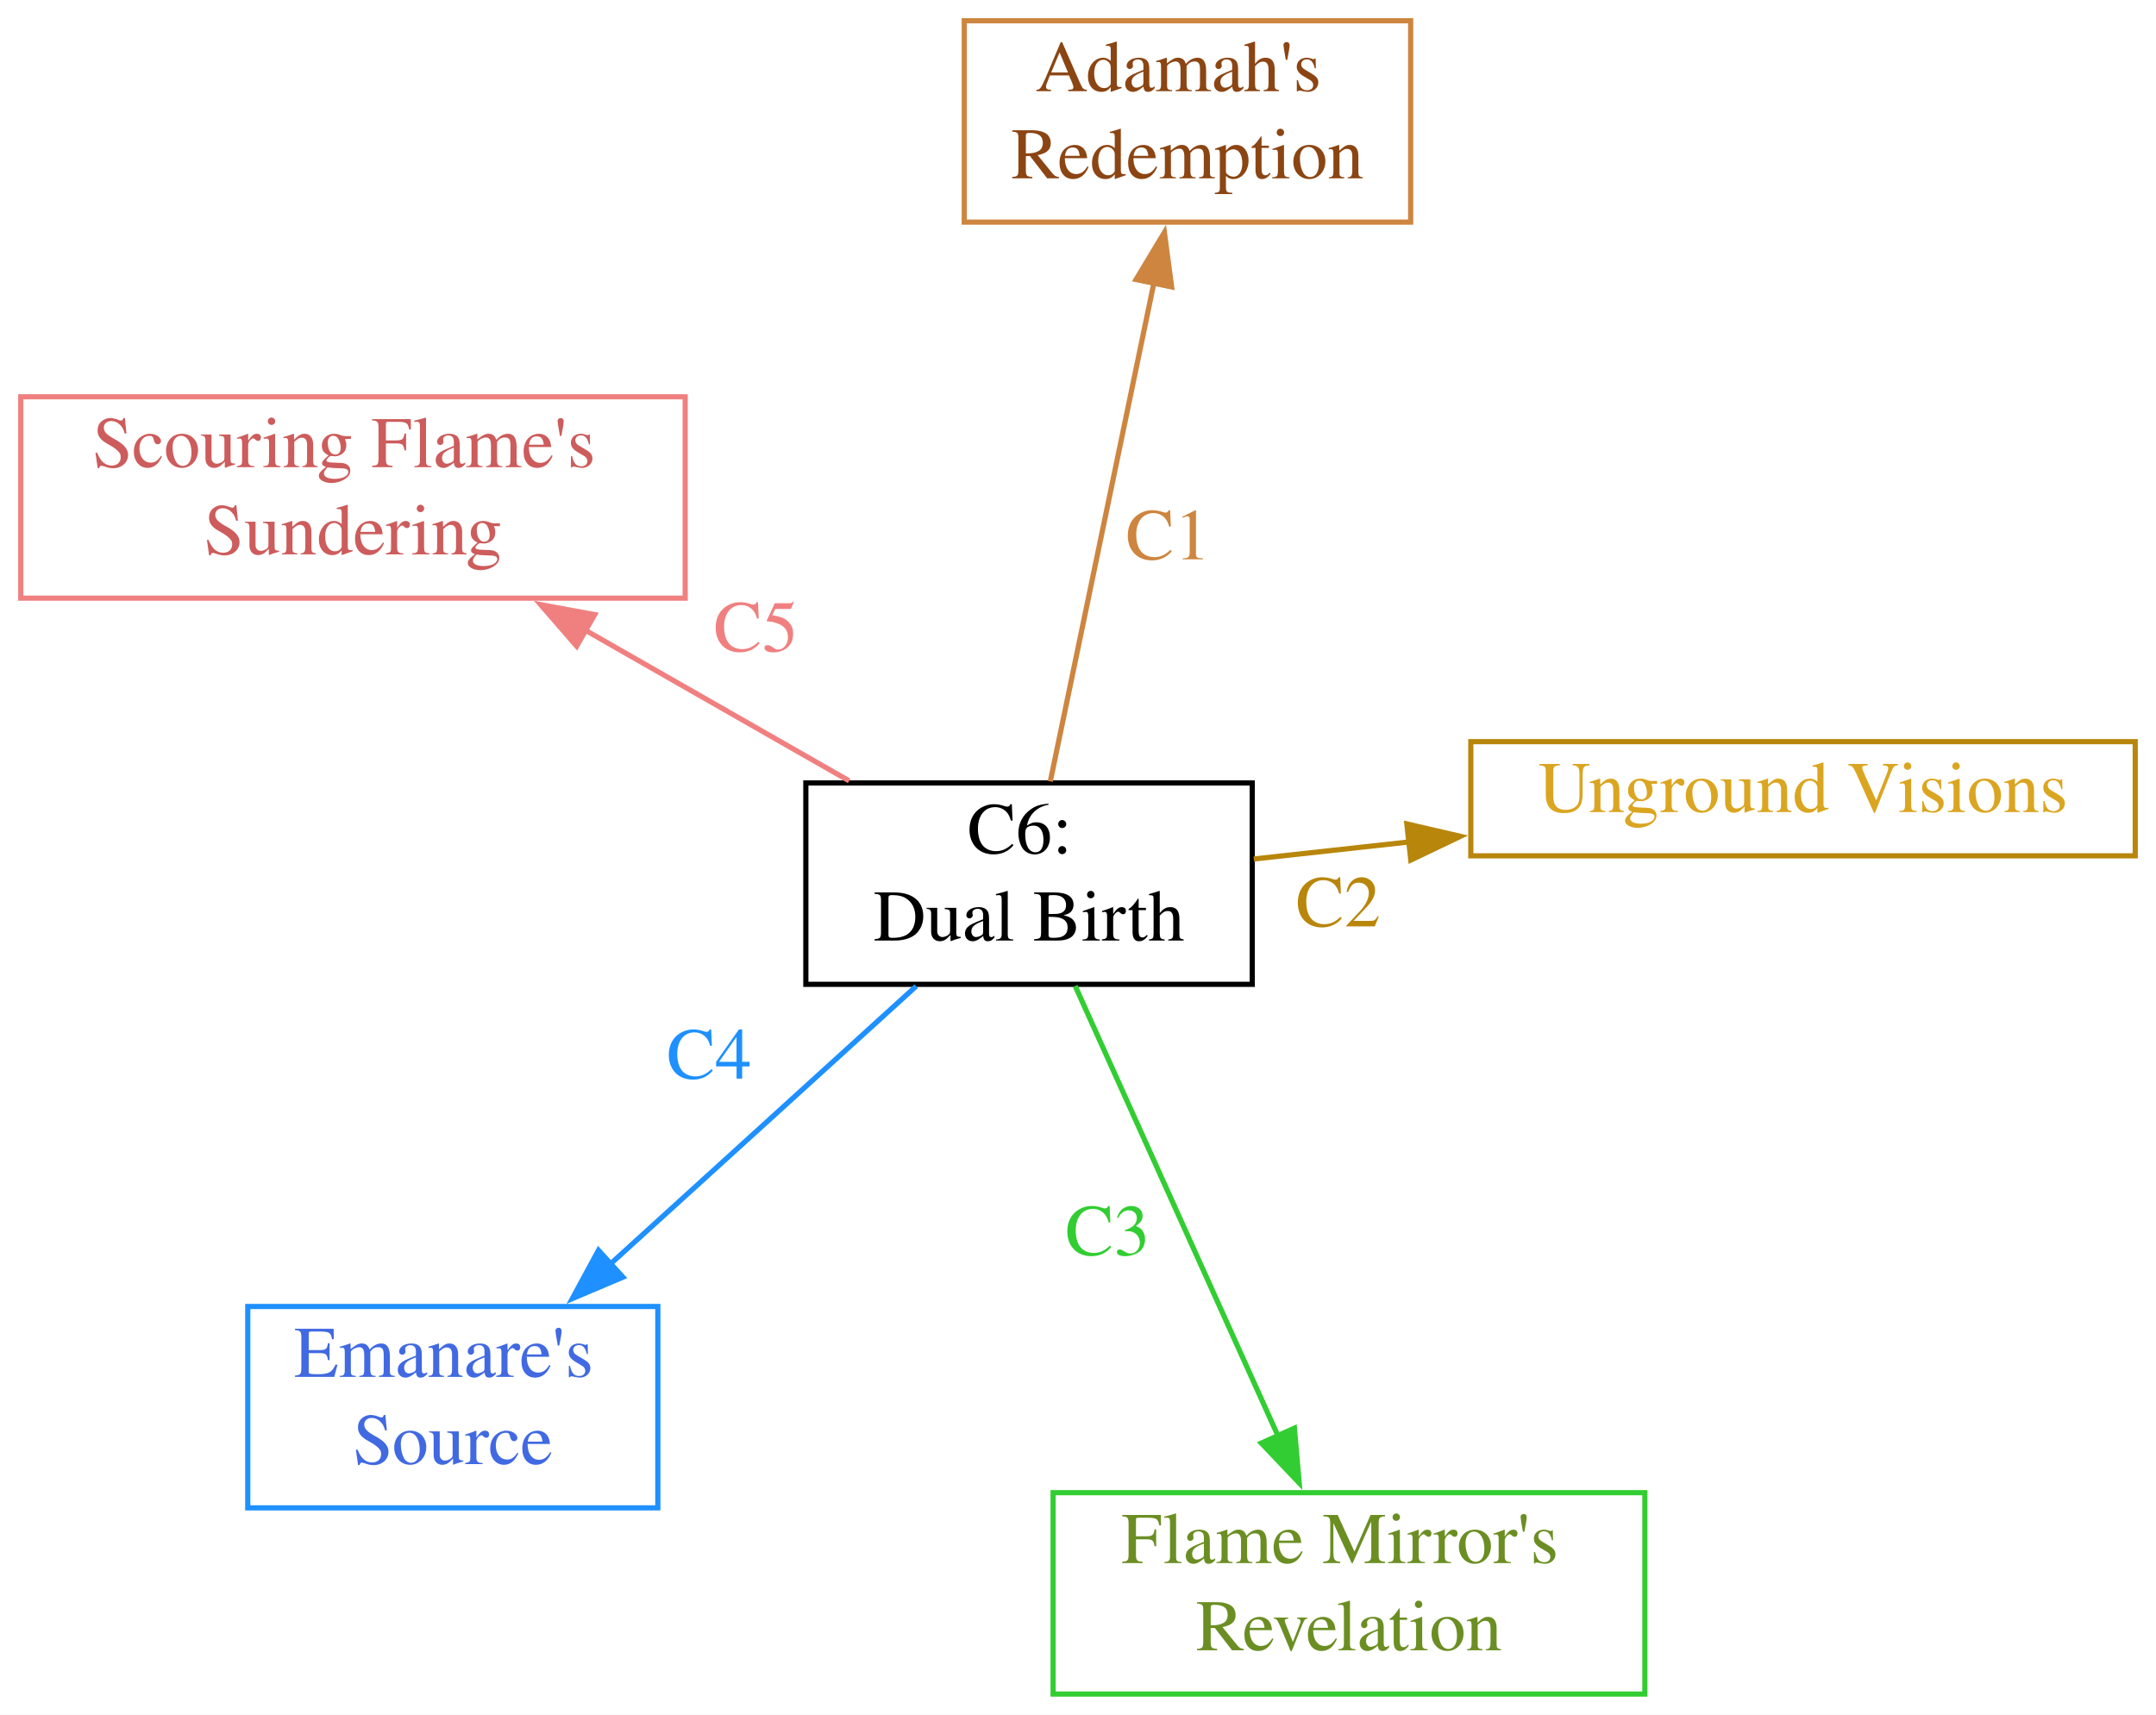
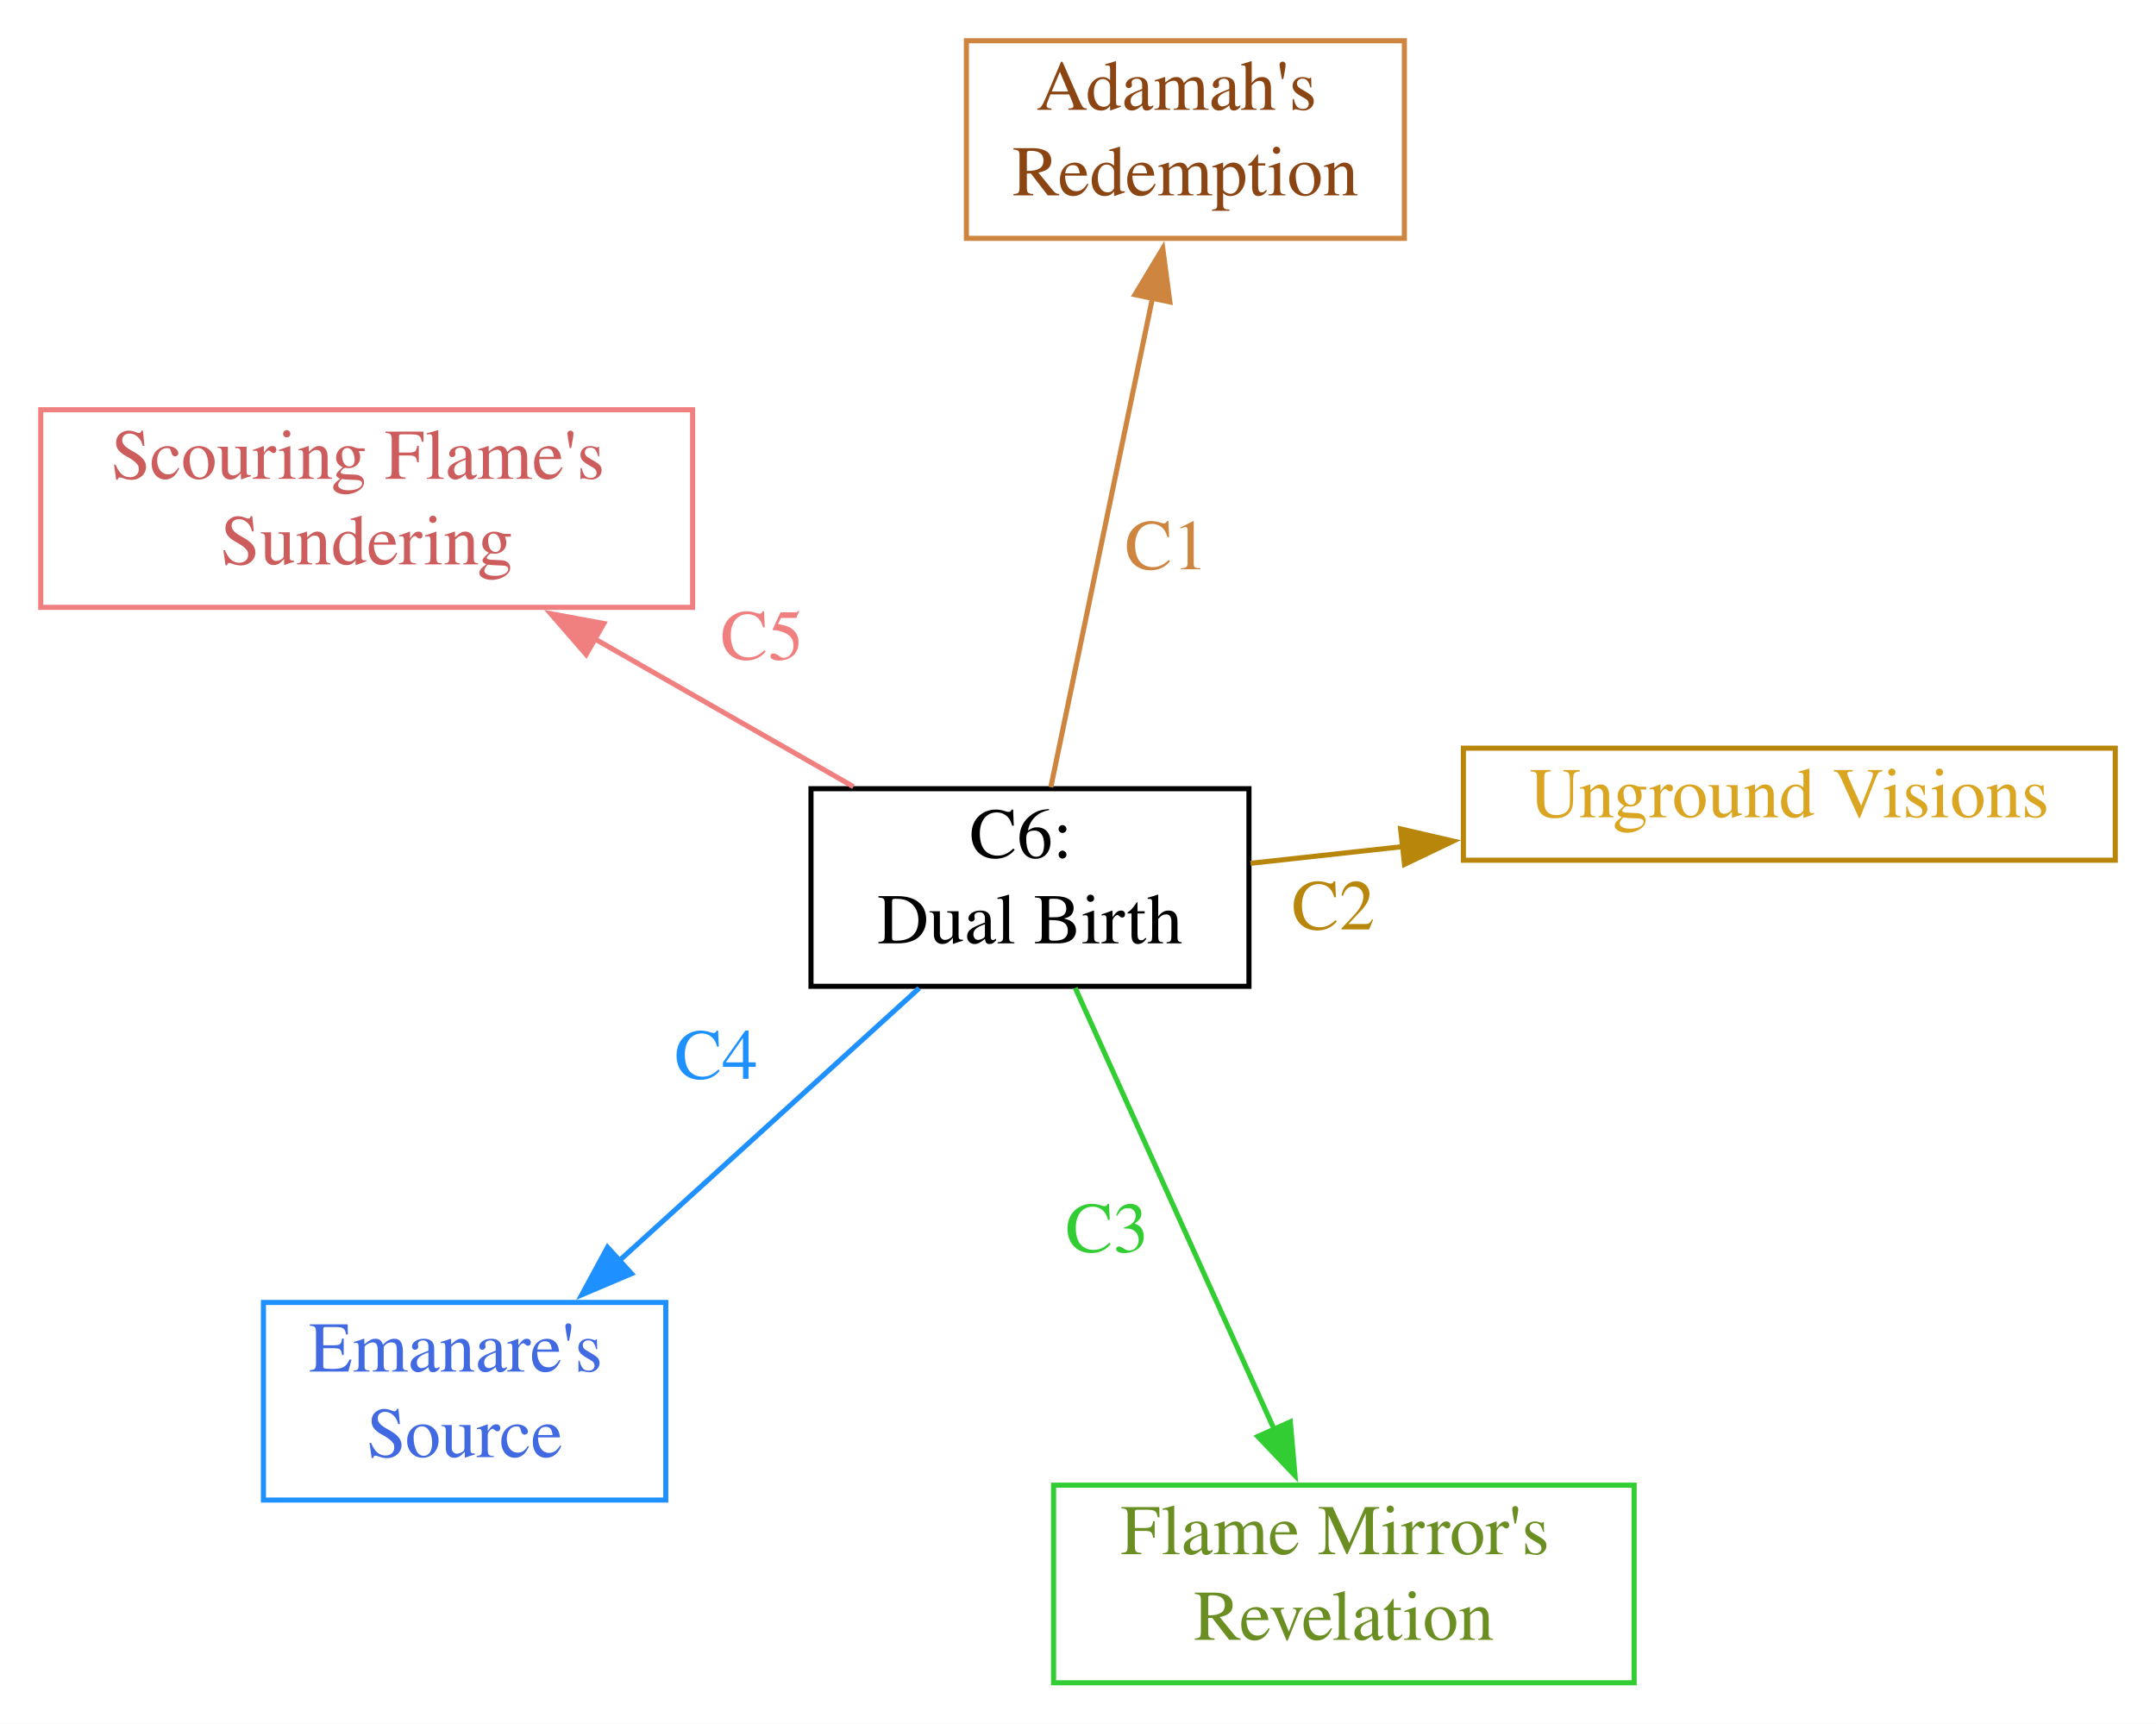
- <svg xmlns="http://www.w3.org/2000/svg" width="415.349" height="330.415" viewBox="0 0 415.349 330.415">
-   <g id="graph0" class="graph" transform="translate(198.2439,170.2626) scale(1.0)">
-     <rect x="-198.244" y="-170.263" width="415.349" height="330.415" fill="white" />
+ <svg xmlns="http://www.w3.org/2000/svg" width="423.349" height="338.415" viewBox="0 0 423.349 338.415">
+   <g id="graph0" class="graph" transform="translate(202.2439,174.2626) scale(1.0)">
+     <rect x="-202.244" y="-174.263" width="423.349" height="338.415" fill="white" />
    <g class="node" id="node_c">
      <rect x="-43" y="-19.4" width="86" height="38.8" fill="none" stroke="black" />
      <text x="0" y="0" text-anchor="middle" dominant-baseline="central" font-family="Times,serif" font-size="14">
        <tspan x="0" dy="-0.6em">C6:</tspan>
        <tspan x="0" dy="1.2em">Dual Birth</tspan>
      </text>
    </g>
    <g class="node" id="node_0">
      <rect x="-12.482" y="-166.263" width="86" height="38.8" fill="none" stroke="peru" />
      <text x="30.518" y="-146.863" text-anchor="middle" dominant-baseline="central" fill="saddlebrown" font-family="Times,serif" font-size="14">
        <tspan x="30.518" dy="-0.6em">Adamah's</tspan>
        <tspan x="30.518" dy="1.2em">Redemption</tspan>
      </text>
    </g>
    <g class="node" id="node_1">
      <rect x="85.105" y="-27.358" width="128" height="22" fill="none" stroke="darkgoldenrod" />
      <text x="149.105" y="-16.358" text-anchor="middle" dominant-baseline="central" fill="goldenrod" font-family="Times,serif" font-size="14">Unground Visions</text>
    </g>
    <g class="node" id="node_2">
      <rect x="4.634" y="117.353" width="114" height="38.8" fill="none" stroke="limegreen" />
      <text x="61.634" y="136.753" text-anchor="middle" dominant-baseline="central" fill="olivedrab" font-family="Times,serif" font-size="14">
        <tspan x="61.634" dy="-0.6em">Flame Mirror's</tspan>
        <tspan x="61.634" dy="1.2em">Revelation</tspan>
      </text>
    </g>
    <g class="node" id="node_3">
      <rect x="-150.514" y="81.476" width="79" height="38.8" fill="none" stroke="dodgerblue" />
      <text x="-111.014" y="100.876" text-anchor="middle" dominant-baseline="central" fill="royalblue" font-family="Times,serif" font-size="14">
        <tspan x="-111.014" dy="-0.6em">Emanare's</tspan>
        <tspan x="-111.014" dy="1.2em">Source</tspan>
      </text>
    </g>
    <g class="node" id="node_4">
      <rect x="-194.244" y="-93.808" width="128" height="38.8" fill="none" stroke="lightcoral" />
      <text x="-130.244" y="-74.408" text-anchor="middle" dominant-baseline="central" fill="indianred" font-family="Times,serif" font-size="14">
        <tspan x="-130.244" dy="-0.6em">Scouring Flame's</tspan>
        <tspan x="-130.244" dy="1.2em">Sundering</tspan>
      </text>
    </g>
    <g class="edge" id="edge1">
      <line x1="4.095" y1="-19.704" x2="24.041" y2="-115.69" stroke="peru" />
      <polygon points="26.075,-125.481 27.467,-114.978 20.614,-116.402 26.075,-125.481" fill="peru" stroke="peru" />
      <text x="26.803" y="-65.05" text-anchor="middle" dominant-baseline="central" fill="peru" font-family="Times,serif" font-size="14">C1</text>
    </g>
    <g class="edge" id="edge2">
      <line x1="43.301" y1="-4.751" x2="73.16" y2="-8.026" stroke="darkgoldenrod" />
      <polygon points="83.101,-9.117 73.542,-4.547 72.779,-11.506 83.101,-9.117" fill="darkgoldenrod" stroke="darkgoldenrod" />
      <text x="59.554" y="5.673" text-anchor="middle" dominant-baseline="central" fill="darkgoldenrod" font-family="Times,serif" font-size="14">C2</text>
    </g>
    <g class="edge" id="edge3">
      <line x1="8.887" y1="19.718" x2="47.934" y2="106.356" stroke="limegreen" />
      <polygon points="52.043,115.473 44.743,107.794 51.125,104.918 52.043,115.473" fill="limegreen" stroke="limegreen" />
      <text x="15.147" y="69.015" text-anchor="middle" dominant-baseline="central" fill="limegreen" font-family="Times,serif" font-size="14">C3</text>
    </g>
    <g class="edge" id="edge4">
      <line x1="-21.752" y1="19.765" x2="-80.593" y2="73.233" stroke="dodgerblue" />
      <polygon points="-87.994,79.958 -82.946,70.643 -78.239,75.823 -87.994,79.958" fill="dodgerblue" stroke="dodgerblue" />
      <text x="-61.622" y="34.999" text-anchor="middle" dominant-baseline="central" fill="dodgerblue" font-family="Times,serif" font-size="14">C4</text>
    </g>
    <g class="edge" id="edge5">
      <line x1="-34.659" y1="-19.801" x2="-85.414" y2="-48.796" stroke="lightcoral" />
      <polygon points="-94.097,-53.757 -83.678,-51.835 -87.15,-45.757 -94.097,-53.757" fill="lightcoral" stroke="lightcoral" />
      <text x="-52.592" y="-47.33" text-anchor="middle" dominant-baseline="central" fill="lightcoral" font-family="Times,serif" font-size="14">C5</text>
    </g>
  </g>
</svg>
